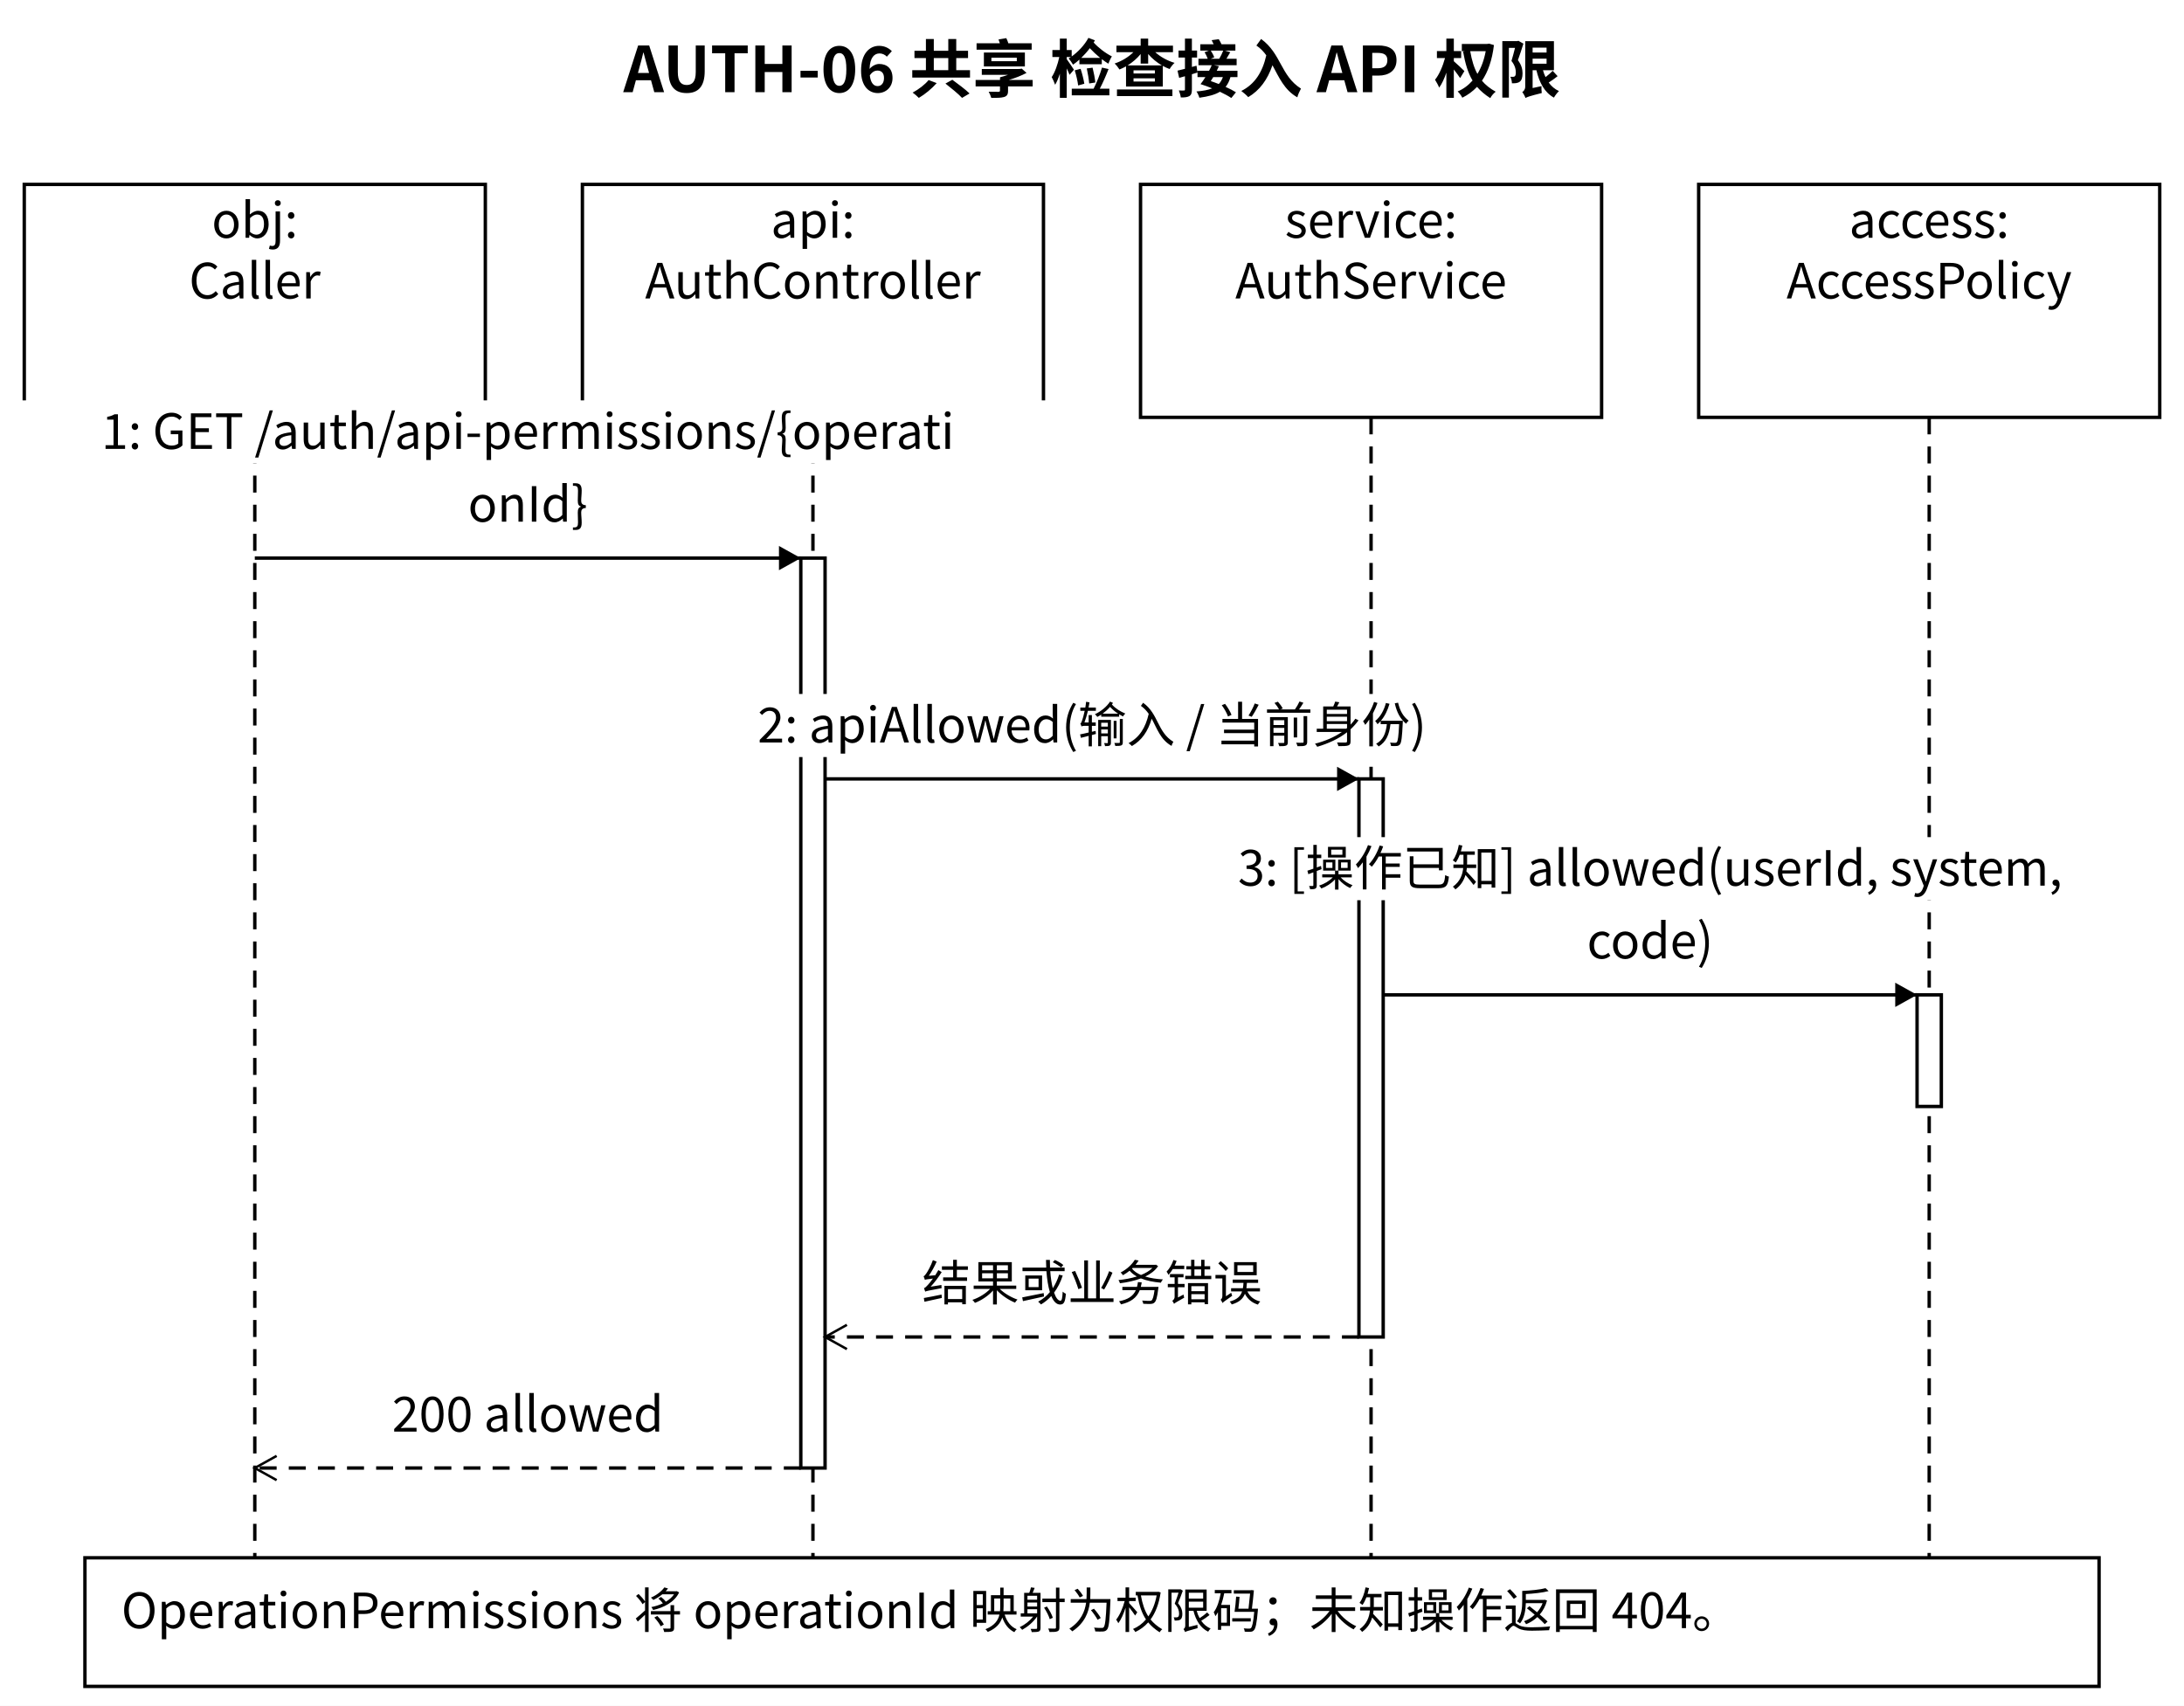
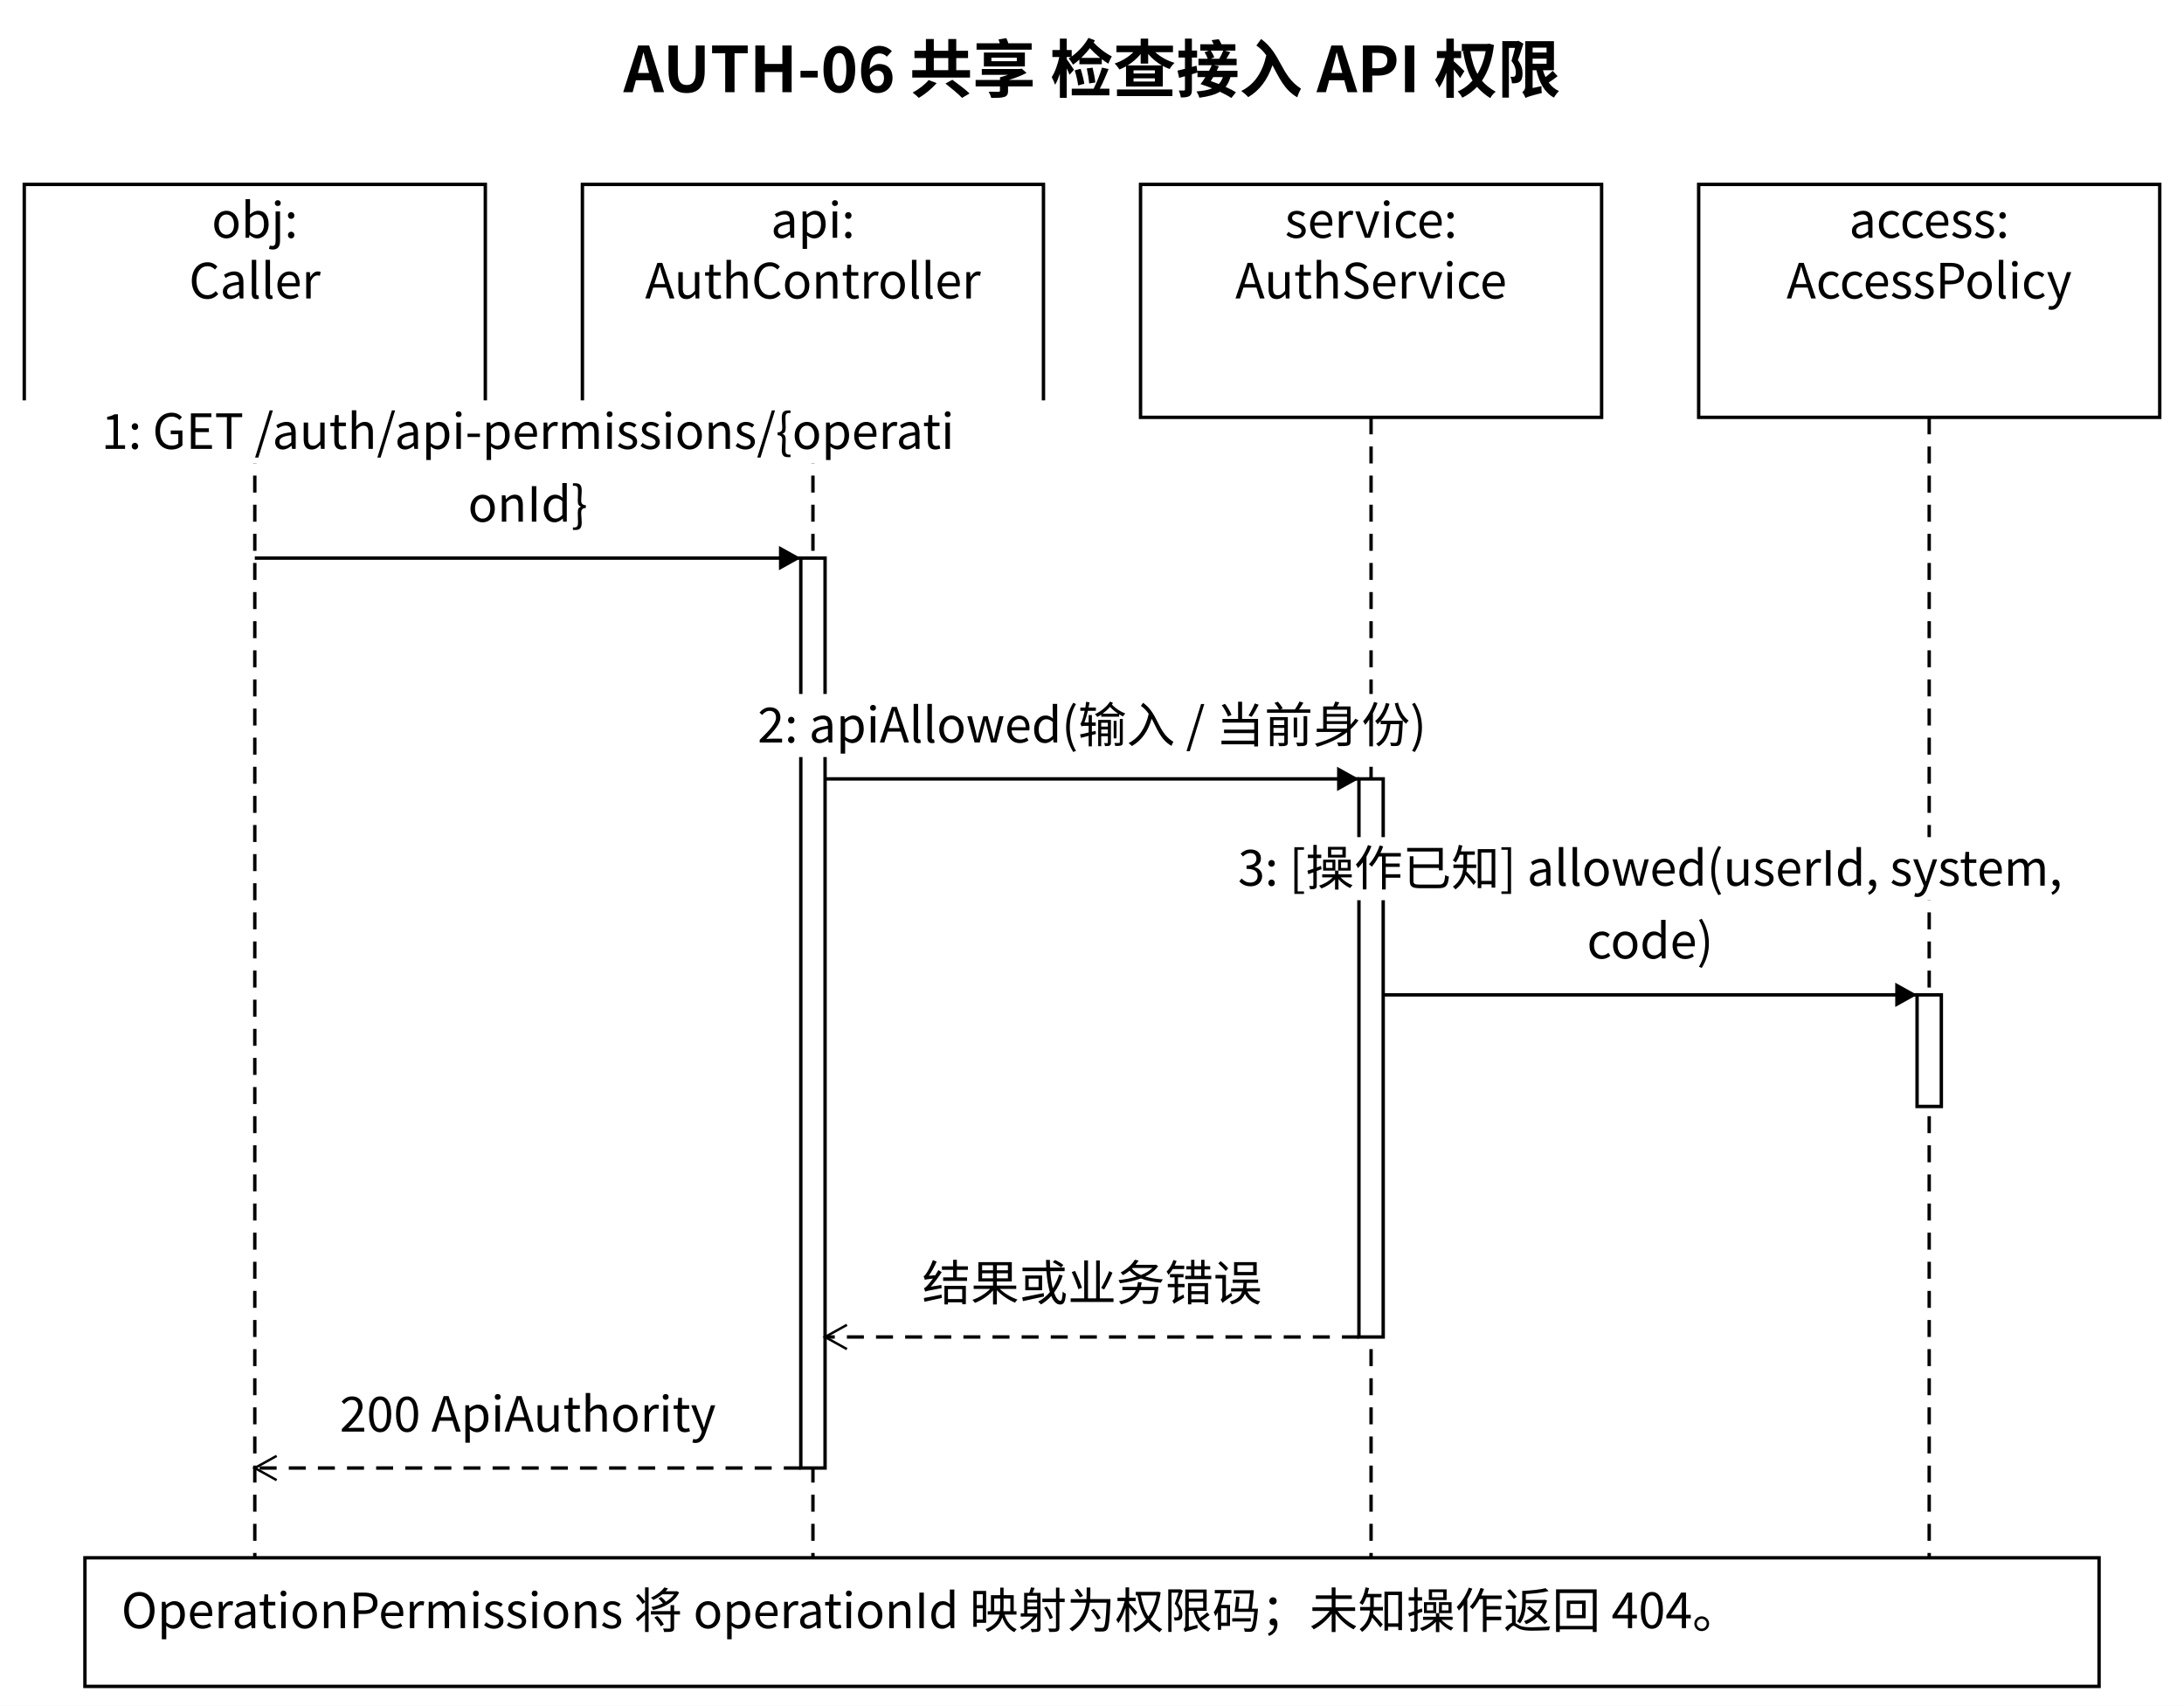
<svg xmlns="http://www.w3.org/2000/svg" width="900" height="703" viewBox="0 0 900 703">
  <style>text{font-family:'PingFang SC','Microsoft YaHei','Noto Sans CJK SC',system-ui,sans-serif;fill:black}</style>
  <defs>
    <marker id="open" markerWidth="12" markerHeight="12" refX="10" refY="6" orient="auto" markerUnits="userSpaceOnUse">
      <path d="M1,1 L10,6 L1,11" fill="none" stroke="black" />
    </marker>
    <marker id="filled" markerWidth="12" markerHeight="12" refX="10" refY="6" orient="auto" markerUnits="userSpaceOnUse">
      <path d="M1,1 L10,6 L1,11 Z" fill="black" />
    </marker>
    <marker id="triangle" markerWidth="16" markerHeight="16" refX="14" refY="8" orient="auto" markerUnits="userSpaceOnUse">
      <path d="M1,1 L14,8 L1,15 Z" fill="white" stroke="black" />
    </marker>
  </defs>
  <rect width="100%" height="100%" fill="white" />
  <text x="450.0" y="38" font-size="26" text-anchor="middle" font-weight="600">AUTH-06 共享 检查接入 API 权限</text>
  <rect x="10" y="76" width="190" height="96" rx="0" fill="white" stroke="black" stroke-width="1.4" />
  <text x="105" y="98" font-size="20" text-anchor="middle" font-weight="400">obj:</text>
  <text x="105" y="123" font-size="20" text-anchor="middle" font-weight="400">Caller</text>
  <path d="M 105,172 L 105,668" fill="none" stroke="black" stroke-width="1.4" stroke-dasharray="7 5" />
  <rect x="240" y="76" width="190" height="96" rx="0" fill="white" stroke="black" stroke-width="1.4" />
  <text x="335" y="98" font-size="20" text-anchor="middle" font-weight="400">api:</text>
  <text x="335" y="123" font-size="20" text-anchor="middle" font-weight="400">AuthController</text>
  <path d="M 335,172 L 335,668" fill="none" stroke="black" stroke-width="1.4" stroke-dasharray="7 5" />
  <rect x="470" y="76" width="190" height="96" rx="0" fill="white" stroke="black" stroke-width="1.4" />
  <text x="565" y="98" font-size="20" text-anchor="middle" font-weight="400">service:</text>
  <text x="565" y="123" font-size="20" text-anchor="middle" font-weight="400">AuthService</text>
  <path d="M 565,172 L 565,668" fill="none" stroke="black" stroke-width="1.4" stroke-dasharray="7 5" />
  <rect x="700" y="76" width="190" height="96" rx="0" fill="white" stroke="black" stroke-width="1.4" />
  <text x="795" y="98" font-size="20" text-anchor="middle" font-weight="400">access:</text>
  <text x="795" y="123" font-size="20" text-anchor="middle" font-weight="400">AccessPolicy</text>
  <path d="M 795,172 L 795,668" fill="none" stroke="black" stroke-width="1.4" stroke-dasharray="7 5" />
  <rect x="330" y="230" width="10" height="375" rx="0" fill="white" stroke="black" stroke-width="1.4" />
  <path d="M 105,230 L 330,230" fill="none" stroke="black" stroke-width="1.4" marker-end="url(#filled)" />
  <rect x="1.6" y="165" width="431.8" height="26" fill="white" />
  <text x="217.5" y="185" font-size="20" text-anchor="middle" font-weight="400">1: GET /auth/api-permissions/{operati</text>
  <rect x="184.0" y="195" width="67.0" height="26" fill="white" />
  <text x="217.5" y="215" font-size="20" text-anchor="middle" font-weight="400">onId}</text>
  <rect x="560" y="321" width="10" height="230" rx="0" fill="white" stroke="black" stroke-width="1.4" />
  <path d="M 340,321 L 560,321" fill="none" stroke="black" stroke-width="1.4" marker-end="url(#filled)" />
  <rect x="282.4" y="286" width="335.2" height="26" fill="white" />
  <text x="450.0" y="306" font-size="20" text-anchor="middle" font-weight="400">2: apiAllowed(输入 / 当前身份)</text>
  <rect x="790" y="410" width="10" height="46" rx="0" fill="white" stroke="black" stroke-width="1.4" />
  <path d="M 570,410 L 790,410" fill="none" stroke="black" stroke-width="1.4" marker-end="url(#filled)" />
  <rect x="469.7" y="345" width="420.6" height="26" fill="white" />
  <text x="680.0" y="365" font-size="20" text-anchor="middle" font-weight="400">3: [操作已知] allowed(userId, system,</text>
  <rect x="646.5" y="375" width="67.0" height="26" fill="white" />
  <text x="680.0" y="395" font-size="20" text-anchor="middle" font-weight="400">code)</text>
  <path d="M 560,551 L 340,551" fill="none" stroke="black" stroke-width="1.4" stroke-dasharray="7 5" marker-end="url(#open)" />
  <rect x="375.0" y="516" width="150" height="26" fill="white" />
  <text x="450.0" y="536" font-size="20" text-anchor="middle" font-weight="400">结果或业务错误</text>
  <path d="M 330,605 L 105,605" fill="none" stroke="black" stroke-width="1.4" stroke-dasharray="7 5" marker-end="url(#open)" />
-   <rect x="149.8" y="570" width="135.4" height="26" fill="white" />
-   <text x="217.5" y="590" font-size="20" text-anchor="middle" font-weight="400">200 allowed</text>
+   <rect x="121.3" y="570" width="192.4" height="26" fill="white" />
+   <text x="217.5" y="590" font-size="20" text-anchor="middle" font-weight="400">200 ApiAuthority</text>
  <rect x="35" y="642" width="830" height="53" rx="0" fill="white" stroke="black" stroke-width="1.4" />
  <text x="50" y="671" font-size="20" text-anchor="start" font-weight="400">OperationPermissions 将 operationId 映射为权限码；未知操作返回 404。</text>
</svg>
